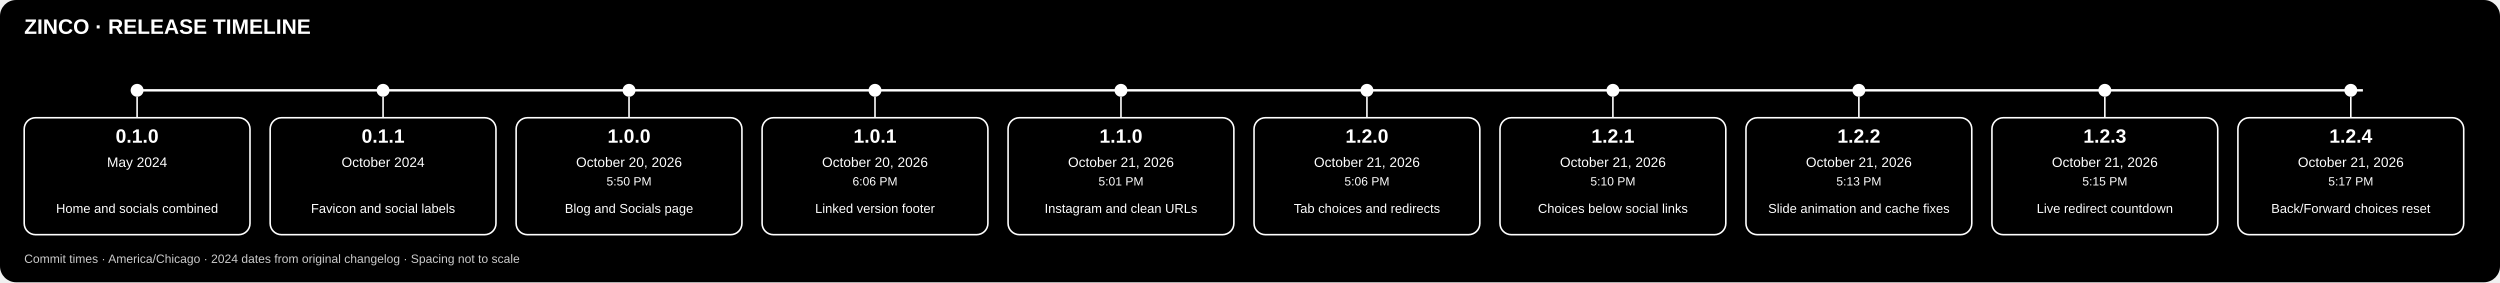
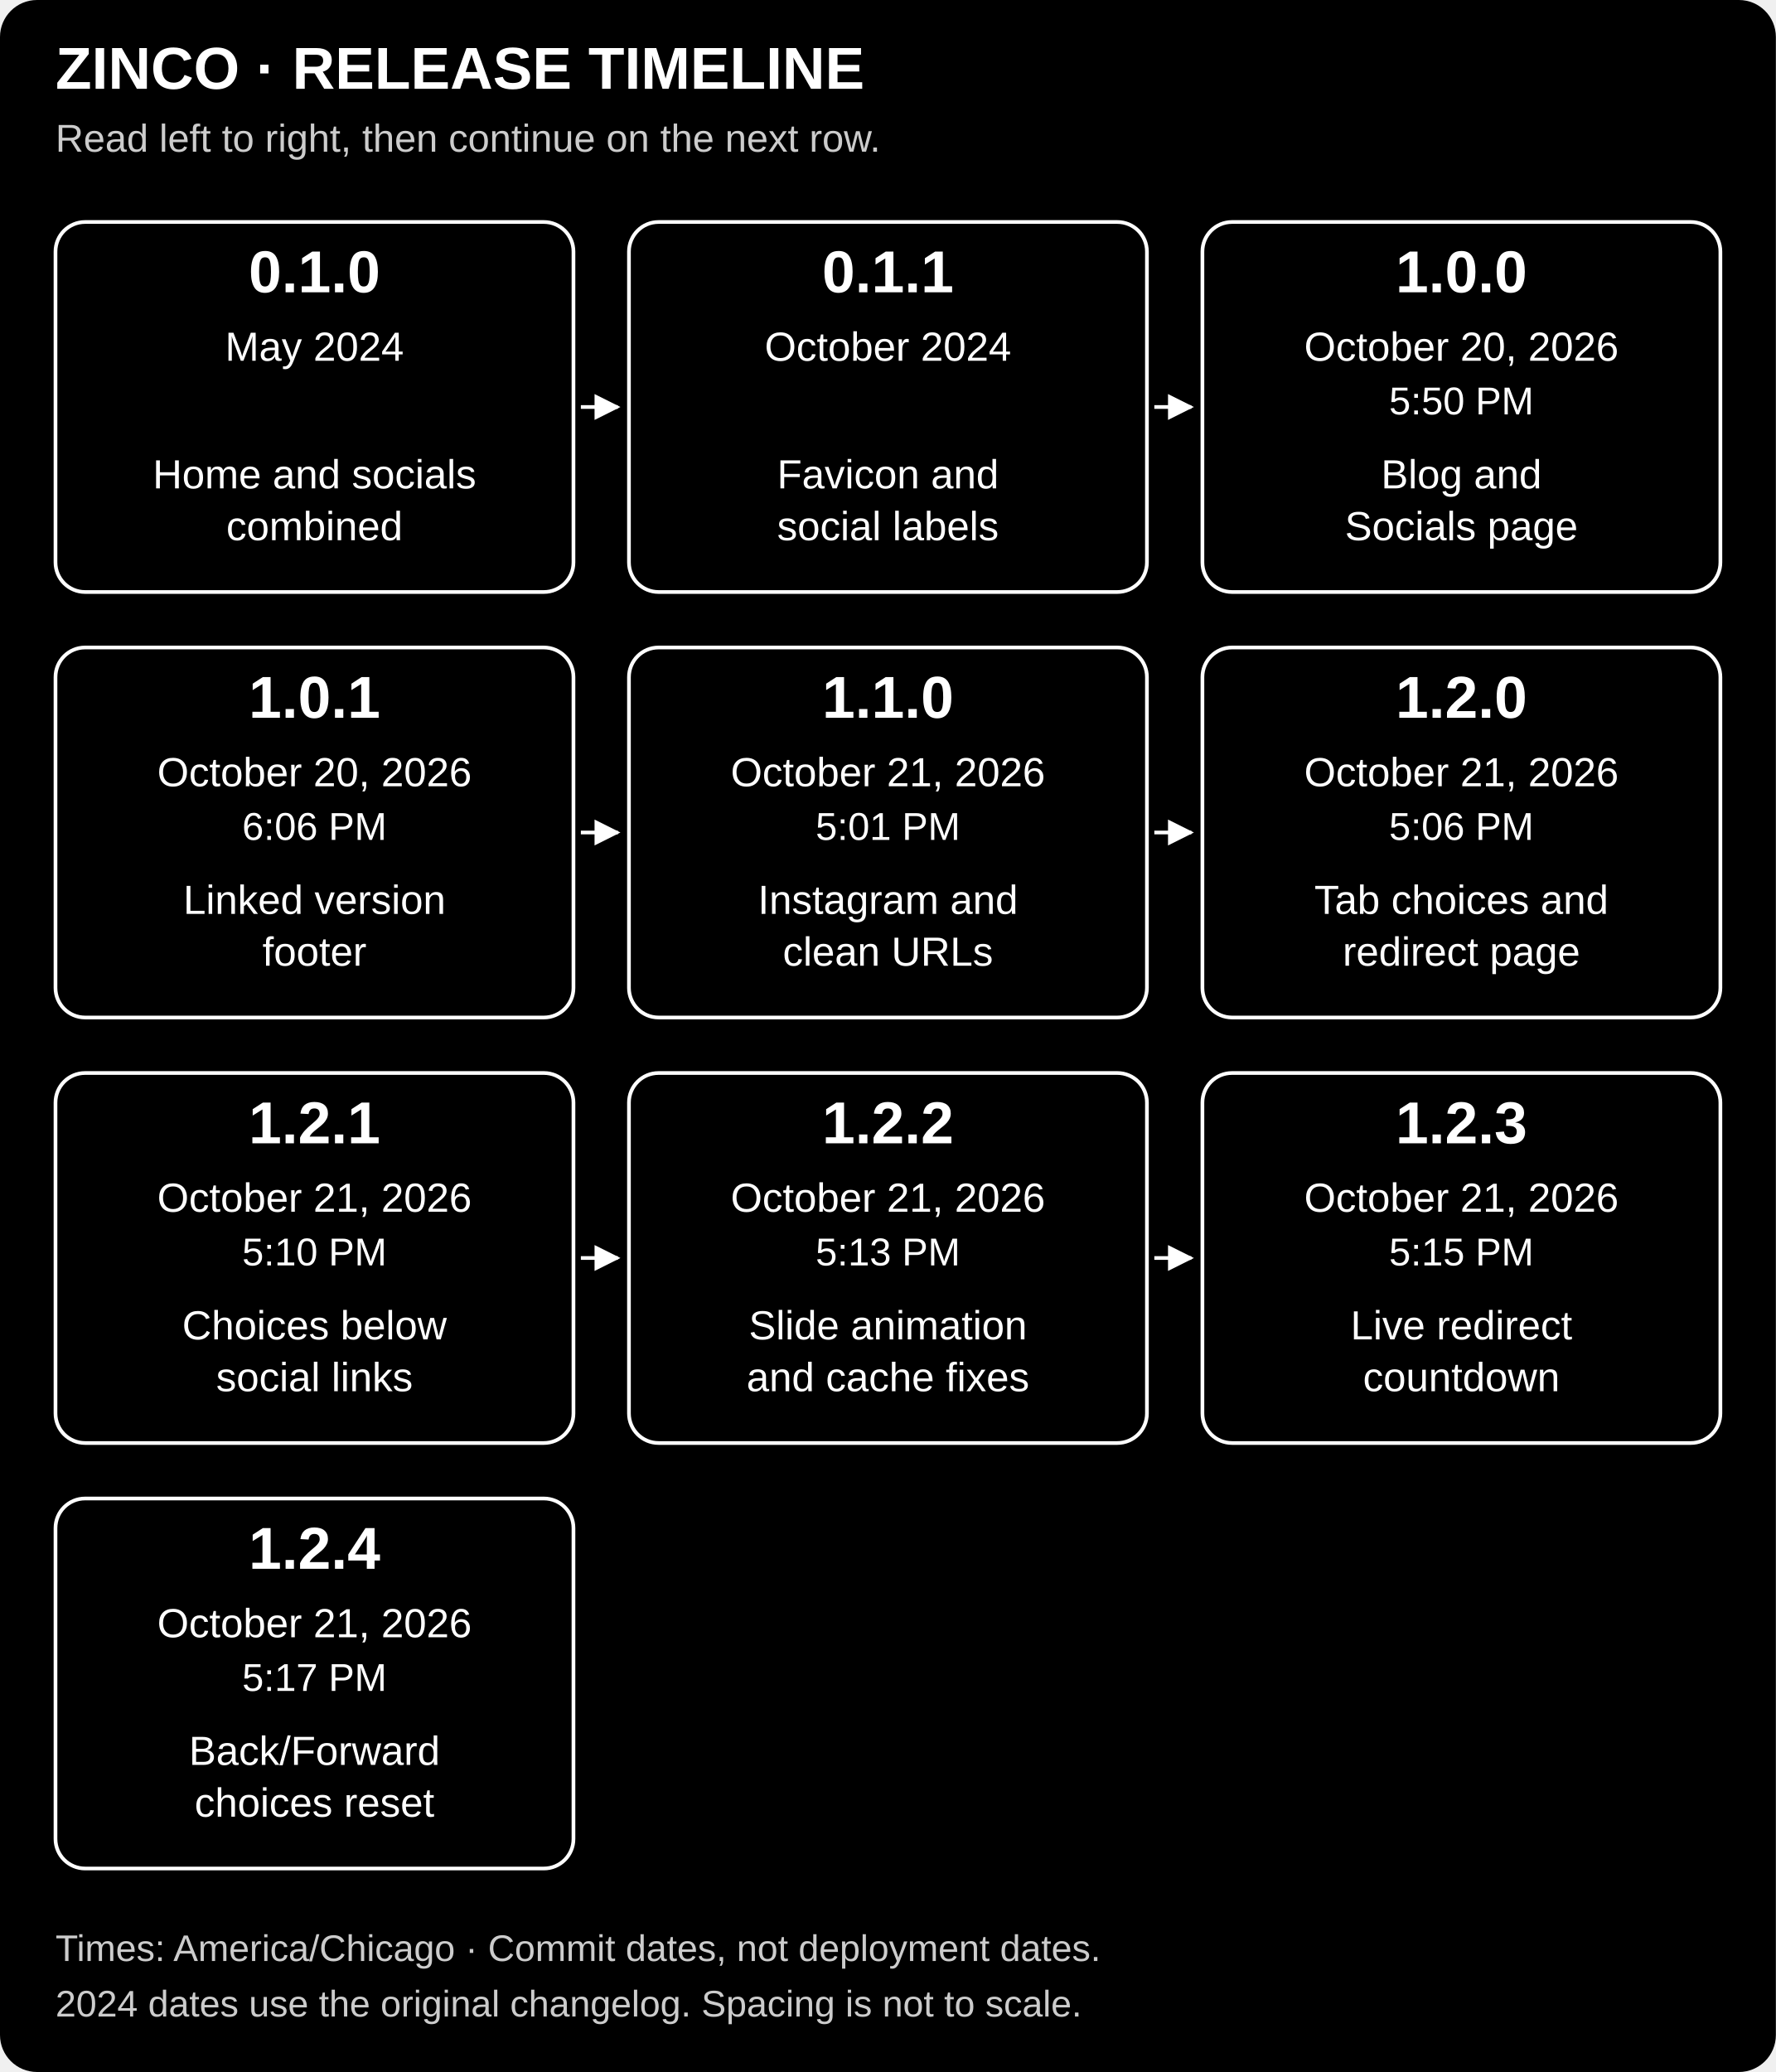
- <svg xmlns="http://www.w3.org/2000/svg" width="3100" height="350" viewBox="0 0 3100 350" role="img" aria-labelledby="title description">
-   <rect width="3100" height="350" rx="20" fill="#000" />
-   <g font-family="Arial, Helvetica, sans-serif" fill="#fff">
-     <text x="30" y="42" font-size="26" font-weight="700">ZINCO · RELEASE TIMELINE</text>
-     <path d="M170 112 H2930" stroke="#fff" stroke-width="3" />
-     <circle cx="170" cy="112" r="8" fill="#fff" />
-     <path d="M170 120 V146" stroke="#fff" stroke-width="2" />
-     <rect x="30" y="146" width="280" height="145" rx="14" fill="#000" stroke="#fff" stroke-width="2" />
-     <text x="170" y="177" text-anchor="middle" font-size="24" font-weight="700">0.1.0</text>
-     <text x="170" y="207" text-anchor="middle" font-size="17" font-weight="400">May 2024</text>
-     <text x="170" y="230" text-anchor="middle" font-size="15" font-weight="400" />
-     <text x="170" y="264" text-anchor="middle" font-size="16" font-weight="400">Home and socials combined</text>
-     <circle cx="475" cy="112" r="8" fill="#fff" />
-     <path d="M475 120 V146" stroke="#fff" stroke-width="2" />
-     <rect x="335" y="146" width="280" height="145" rx="14" fill="#000" stroke="#fff" stroke-width="2" />
-     <text x="475" y="177" text-anchor="middle" font-size="24" font-weight="700">0.1.1</text>
-     <text x="475" y="207" text-anchor="middle" font-size="17" font-weight="400">October 2024</text>
-     <text x="475" y="230" text-anchor="middle" font-size="15" font-weight="400" />
-     <text x="475" y="264" text-anchor="middle" font-size="16" font-weight="400">Favicon and social labels</text>
-     <circle cx="780" cy="112" r="8" fill="#fff" />
-     <path d="M780 120 V146" stroke="#fff" stroke-width="2" />
-     <rect x="640" y="146" width="280" height="145" rx="14" fill="#000" stroke="#fff" stroke-width="2" />
-     <text x="780" y="177" text-anchor="middle" font-size="24" font-weight="700">1.0.0</text>
-     <text x="780" y="207" text-anchor="middle" font-size="17" font-weight="400">October 20, 2026</text>
-     <text x="780" y="230" text-anchor="middle" font-size="15" font-weight="400">5:50 PM</text>
-     <text x="780" y="264" text-anchor="middle" font-size="16" font-weight="400">Blog and Socials page</text>
-     <circle cx="1085" cy="112" r="8" fill="#fff" />
-     <path d="M1085 120 V146" stroke="#fff" stroke-width="2" />
-     <rect x="945" y="146" width="280" height="145" rx="14" fill="#000" stroke="#fff" stroke-width="2" />
-     <text x="1085" y="177" text-anchor="middle" font-size="24" font-weight="700">1.0.1</text>
-     <text x="1085" y="207" text-anchor="middle" font-size="17" font-weight="400">October 20, 2026</text>
-     <text x="1085" y="230" text-anchor="middle" font-size="15" font-weight="400">6:06 PM</text>
-     <text x="1085" y="264" text-anchor="middle" font-size="16" font-weight="400">Linked version footer</text>
-     <circle cx="1390" cy="112" r="8" fill="#fff" />
-     <path d="M1390 120 V146" stroke="#fff" stroke-width="2" />
-     <rect x="1250" y="146" width="280" height="145" rx="14" fill="#000" stroke="#fff" stroke-width="2" />
-     <text x="1390" y="177" text-anchor="middle" font-size="24" font-weight="700">1.1.0</text>
-     <text x="1390" y="207" text-anchor="middle" font-size="17" font-weight="400">October 21, 2026</text>
-     <text x="1390" y="230" text-anchor="middle" font-size="15" font-weight="400">5:01 PM</text>
-     <text x="1390" y="264" text-anchor="middle" font-size="16" font-weight="400">Instagram and clean URLs</text>
-     <circle cx="1695" cy="112" r="8" fill="#fff" />
-     <path d="M1695 120 V146" stroke="#fff" stroke-width="2" />
-     <rect x="1555" y="146" width="280" height="145" rx="14" fill="#000" stroke="#fff" stroke-width="2" />
-     <text x="1695" y="177" text-anchor="middle" font-size="24" font-weight="700">1.2.0</text>
-     <text x="1695" y="207" text-anchor="middle" font-size="17" font-weight="400">October 21, 2026</text>
-     <text x="1695" y="230" text-anchor="middle" font-size="15" font-weight="400">5:06 PM</text>
-     <text x="1695" y="264" text-anchor="middle" font-size="16" font-weight="400">Tab choices and redirects</text>
-     <circle cx="2000" cy="112" r="8" fill="#fff" />
-     <path d="M2000 120 V146" stroke="#fff" stroke-width="2" />
-     <rect x="1860" y="146" width="280" height="145" rx="14" fill="#000" stroke="#fff" stroke-width="2" />
-     <text x="2000" y="177" text-anchor="middle" font-size="24" font-weight="700">1.2.1</text>
-     <text x="2000" y="207" text-anchor="middle" font-size="17" font-weight="400">October 21, 2026</text>
-     <text x="2000" y="230" text-anchor="middle" font-size="15" font-weight="400">5:10 PM</text>
-     <text x="2000" y="264" text-anchor="middle" font-size="16" font-weight="400">Choices below social links</text>
-     <circle cx="2305" cy="112" r="8" fill="#fff" />
-     <path d="M2305 120 V146" stroke="#fff" stroke-width="2" />
-     <rect x="2165" y="146" width="280" height="145" rx="14" fill="#000" stroke="#fff" stroke-width="2" />
-     <text x="2305" y="177" text-anchor="middle" font-size="24" font-weight="700">1.2.2</text>
-     <text x="2305" y="207" text-anchor="middle" font-size="17" font-weight="400">October 21, 2026</text>
-     <text x="2305" y="230" text-anchor="middle" font-size="15" font-weight="400">5:13 PM</text>
-     <text x="2305" y="264" text-anchor="middle" font-size="16" font-weight="400">Slide animation and cache fixes</text>
-     <circle cx="2610" cy="112" r="8" fill="#fff" />
-     <path d="M2610 120 V146" stroke="#fff" stroke-width="2" />
-     <rect x="2470" y="146" width="280" height="145" rx="14" fill="#000" stroke="#fff" stroke-width="2" />
-     <text x="2610" y="177" text-anchor="middle" font-size="24" font-weight="700">1.2.3</text>
-     <text x="2610" y="207" text-anchor="middle" font-size="17" font-weight="400">October 21, 2026</text>
-     <text x="2610" y="230" text-anchor="middle" font-size="15" font-weight="400">5:15 PM</text>
-     <text x="2610" y="264" text-anchor="middle" font-size="16" font-weight="400">Live redirect countdown</text>
-     <circle cx="2915" cy="112" r="8" fill="#fff" />
-     <path d="M2915 120 V146" stroke="#fff" stroke-width="2" />
-     <rect x="2775" y="146" width="280" height="145" rx="14" fill="#000" stroke="#fff" stroke-width="2" />
-     <text x="2915" y="177" text-anchor="middle" font-size="24" font-weight="700">1.2.4</text>
-     <text x="2915" y="207" text-anchor="middle" font-size="17" font-weight="400">October 21, 2026</text>
-     <text x="2915" y="230" text-anchor="middle" font-size="15" font-weight="400">5:17 PM</text>
-     <text x="2915" y="264" text-anchor="middle" font-size="16" font-weight="400">Back/Forward choices reset</text>
-     <text x="30" y="326" font-size="15" fill="#ccc">Commit times · America/Chicago · 2024 dates from original changelog · Spacing not to scale</text>
+ <svg xmlns="http://www.w3.org/2000/svg" width="960" height="1120" viewBox="0 0 960 1120" role="img" aria-labelledby="title description">
+   <defs>
+     <marker id="arrow" viewBox="0 0 10 10" refX="9" refY="5" markerWidth="7" markerHeight="7" orient="auto">
+       <path d="M0 0 10 5 0 10Z" fill="white" />
+     </marker>
+   </defs>
+   <rect width="960" height="1120" rx="20" fill="black" />
+   <g font-family="Arial, Helvetica, sans-serif" fill="white">
+     <text x="30" y="48" font-size="32" font-weight="700">ZINCO · RELEASE TIMELINE</text>
+     <text x="30" y="82" font-size="21" fill="#ccc">Read left to right, then continue on the next row.</text>
+     <rect x="30" y="120" width="280" height="200" rx="16" fill="black" stroke="white" stroke-width="2" />
+     <path d="M314 220 H334" stroke="white" stroke-width="2" marker-end="url(#arrow)" />
+     <text x="170" y="158" text-anchor="middle" font-size="32" font-weight="700">0.1.0</text>
+     <text x="170" y="195" text-anchor="middle" font-size="22" font-weight="400">May 2024</text>
+     <text x="170" y="224" text-anchor="middle" font-size="21" font-weight="400" />
+     <text x="170" y="264" text-anchor="middle" font-size="22" font-weight="400">Home and socials</text>
+     <text x="170" y="292" text-anchor="middle" font-size="22" font-weight="400">combined</text>
+     <rect x="340" y="120" width="280" height="200" rx="16" fill="black" stroke="white" stroke-width="2" />
+     <path d="M624 220 H644" stroke="white" stroke-width="2" marker-end="url(#arrow)" />
+     <text x="480" y="158" text-anchor="middle" font-size="32" font-weight="700">0.1.1</text>
+     <text x="480" y="195" text-anchor="middle" font-size="22" font-weight="400">October 2024</text>
+     <text x="480" y="224" text-anchor="middle" font-size="21" font-weight="400" />
+     <text x="480" y="264" text-anchor="middle" font-size="22" font-weight="400">Favicon and</text>
+     <text x="480" y="292" text-anchor="middle" font-size="22" font-weight="400">social labels</text>
+     <rect x="650" y="120" width="280" height="200" rx="16" fill="black" stroke="white" stroke-width="2" />
+     <text x="790" y="158" text-anchor="middle" font-size="32" font-weight="700">1.0.0</text>
+     <text x="790" y="195" text-anchor="middle" font-size="22" font-weight="400">October 20, 2026</text>
+     <text x="790" y="224" text-anchor="middle" font-size="21" font-weight="400">5:50 PM</text>
+     <text x="790" y="264" text-anchor="middle" font-size="22" font-weight="400">Blog and</text>
+     <text x="790" y="292" text-anchor="middle" font-size="22" font-weight="400">Socials page</text>
+     <rect x="30" y="350" width="280" height="200" rx="16" fill="black" stroke="white" stroke-width="2" />
+     <path d="M314 450 H334" stroke="white" stroke-width="2" marker-end="url(#arrow)" />
+     <text x="170" y="388" text-anchor="middle" font-size="32" font-weight="700">1.0.1</text>
+     <text x="170" y="425" text-anchor="middle" font-size="22" font-weight="400">October 20, 2026</text>
+     <text x="170" y="454" text-anchor="middle" font-size="21" font-weight="400">6:06 PM</text>
+     <text x="170" y="494" text-anchor="middle" font-size="22" font-weight="400">Linked version</text>
+     <text x="170" y="522" text-anchor="middle" font-size="22" font-weight="400">footer</text>
+     <rect x="340" y="350" width="280" height="200" rx="16" fill="black" stroke="white" stroke-width="2" />
+     <path d="M624 450 H644" stroke="white" stroke-width="2" marker-end="url(#arrow)" />
+     <text x="480" y="388" text-anchor="middle" font-size="32" font-weight="700">1.1.0</text>
+     <text x="480" y="425" text-anchor="middle" font-size="22" font-weight="400">October 21, 2026</text>
+     <text x="480" y="454" text-anchor="middle" font-size="21" font-weight="400">5:01 PM</text>
+     <text x="480" y="494" text-anchor="middle" font-size="22" font-weight="400">Instagram and</text>
+     <text x="480" y="522" text-anchor="middle" font-size="22" font-weight="400">clean URLs</text>
+     <rect x="650" y="350" width="280" height="200" rx="16" fill="black" stroke="white" stroke-width="2" />
+     <text x="790" y="388" text-anchor="middle" font-size="32" font-weight="700">1.2.0</text>
+     <text x="790" y="425" text-anchor="middle" font-size="22" font-weight="400">October 21, 2026</text>
+     <text x="790" y="454" text-anchor="middle" font-size="21" font-weight="400">5:06 PM</text>
+     <text x="790" y="494" text-anchor="middle" font-size="22" font-weight="400">Tab choices and</text>
+     <text x="790" y="522" text-anchor="middle" font-size="22" font-weight="400">redirect page</text>
+     <rect x="30" y="580" width="280" height="200" rx="16" fill="black" stroke="white" stroke-width="2" />
+     <path d="M314 680 H334" stroke="white" stroke-width="2" marker-end="url(#arrow)" />
+     <text x="170" y="618" text-anchor="middle" font-size="32" font-weight="700">1.2.1</text>
+     <text x="170" y="655" text-anchor="middle" font-size="22" font-weight="400">October 21, 2026</text>
+     <text x="170" y="684" text-anchor="middle" font-size="21" font-weight="400">5:10 PM</text>
+     <text x="170" y="724" text-anchor="middle" font-size="22" font-weight="400">Choices below</text>
+     <text x="170" y="752" text-anchor="middle" font-size="22" font-weight="400">social links</text>
+     <rect x="340" y="580" width="280" height="200" rx="16" fill="black" stroke="white" stroke-width="2" />
+     <path d="M624 680 H644" stroke="white" stroke-width="2" marker-end="url(#arrow)" />
+     <text x="480" y="618" text-anchor="middle" font-size="32" font-weight="700">1.2.2</text>
+     <text x="480" y="655" text-anchor="middle" font-size="22" font-weight="400">October 21, 2026</text>
+     <text x="480" y="684" text-anchor="middle" font-size="21" font-weight="400">5:13 PM</text>
+     <text x="480" y="724" text-anchor="middle" font-size="22" font-weight="400">Slide animation</text>
+     <text x="480" y="752" text-anchor="middle" font-size="22" font-weight="400">and cache fixes</text>
+     <rect x="650" y="580" width="280" height="200" rx="16" fill="black" stroke="white" stroke-width="2" />
+     <text x="790" y="618" text-anchor="middle" font-size="32" font-weight="700">1.2.3</text>
+     <text x="790" y="655" text-anchor="middle" font-size="22" font-weight="400">October 21, 2026</text>
+     <text x="790" y="684" text-anchor="middle" font-size="21" font-weight="400">5:15 PM</text>
+     <text x="790" y="724" text-anchor="middle" font-size="22" font-weight="400">Live redirect</text>
+     <text x="790" y="752" text-anchor="middle" font-size="22" font-weight="400">countdown</text>
+     <rect x="30" y="810" width="280" height="200" rx="16" fill="black" stroke="white" stroke-width="2" />
+     <text x="170" y="848" text-anchor="middle" font-size="32" font-weight="700">1.2.4</text>
+     <text x="170" y="885" text-anchor="middle" font-size="22" font-weight="400">October 21, 2026</text>
+     <text x="170" y="914" text-anchor="middle" font-size="21" font-weight="400">5:17 PM</text>
+     <text x="170" y="954" text-anchor="middle" font-size="22" font-weight="400">Back/Forward</text>
+     <text x="170" y="982" text-anchor="middle" font-size="22" font-weight="400">choices reset</text>
+     <text x="30" y="1060" font-size="20" fill="#ccc">Times: America/Chicago · Commit dates, not deployment dates.</text>
+     <text x="30" y="1090" font-size="20" fill="#ccc">2024 dates use the original changelog. Spacing is not to scale.</text>
  </g>
</svg>
